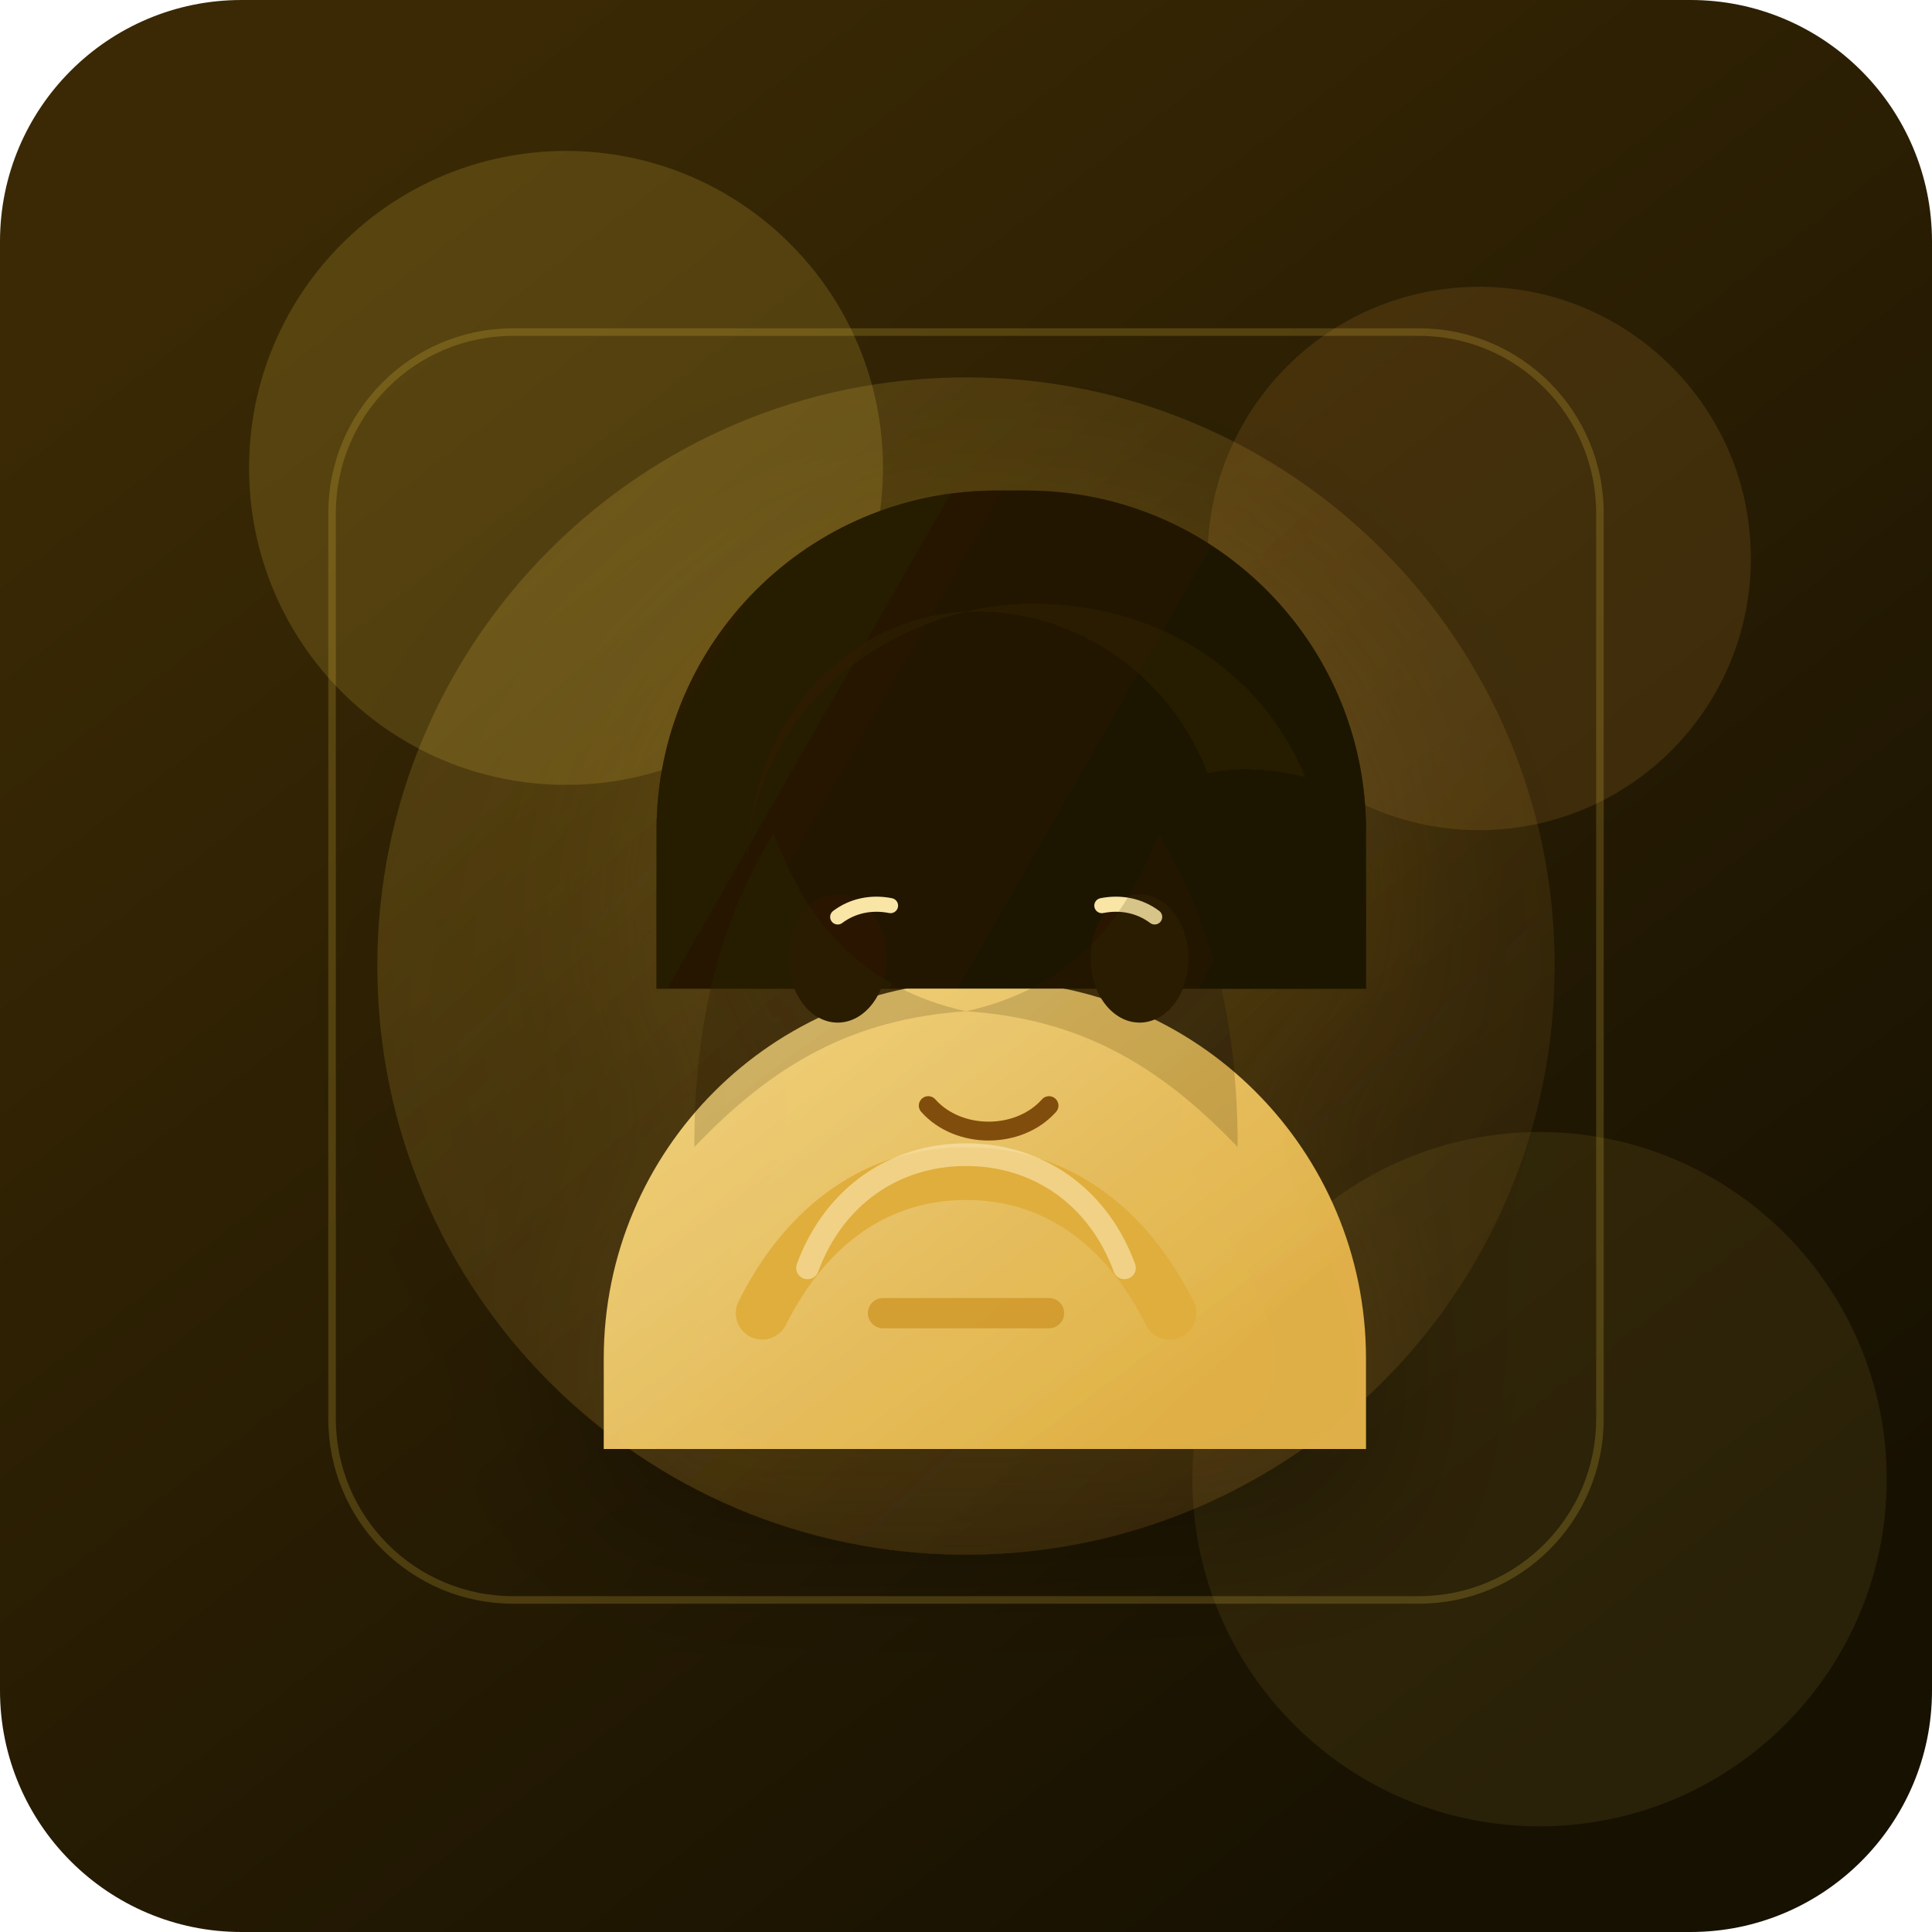
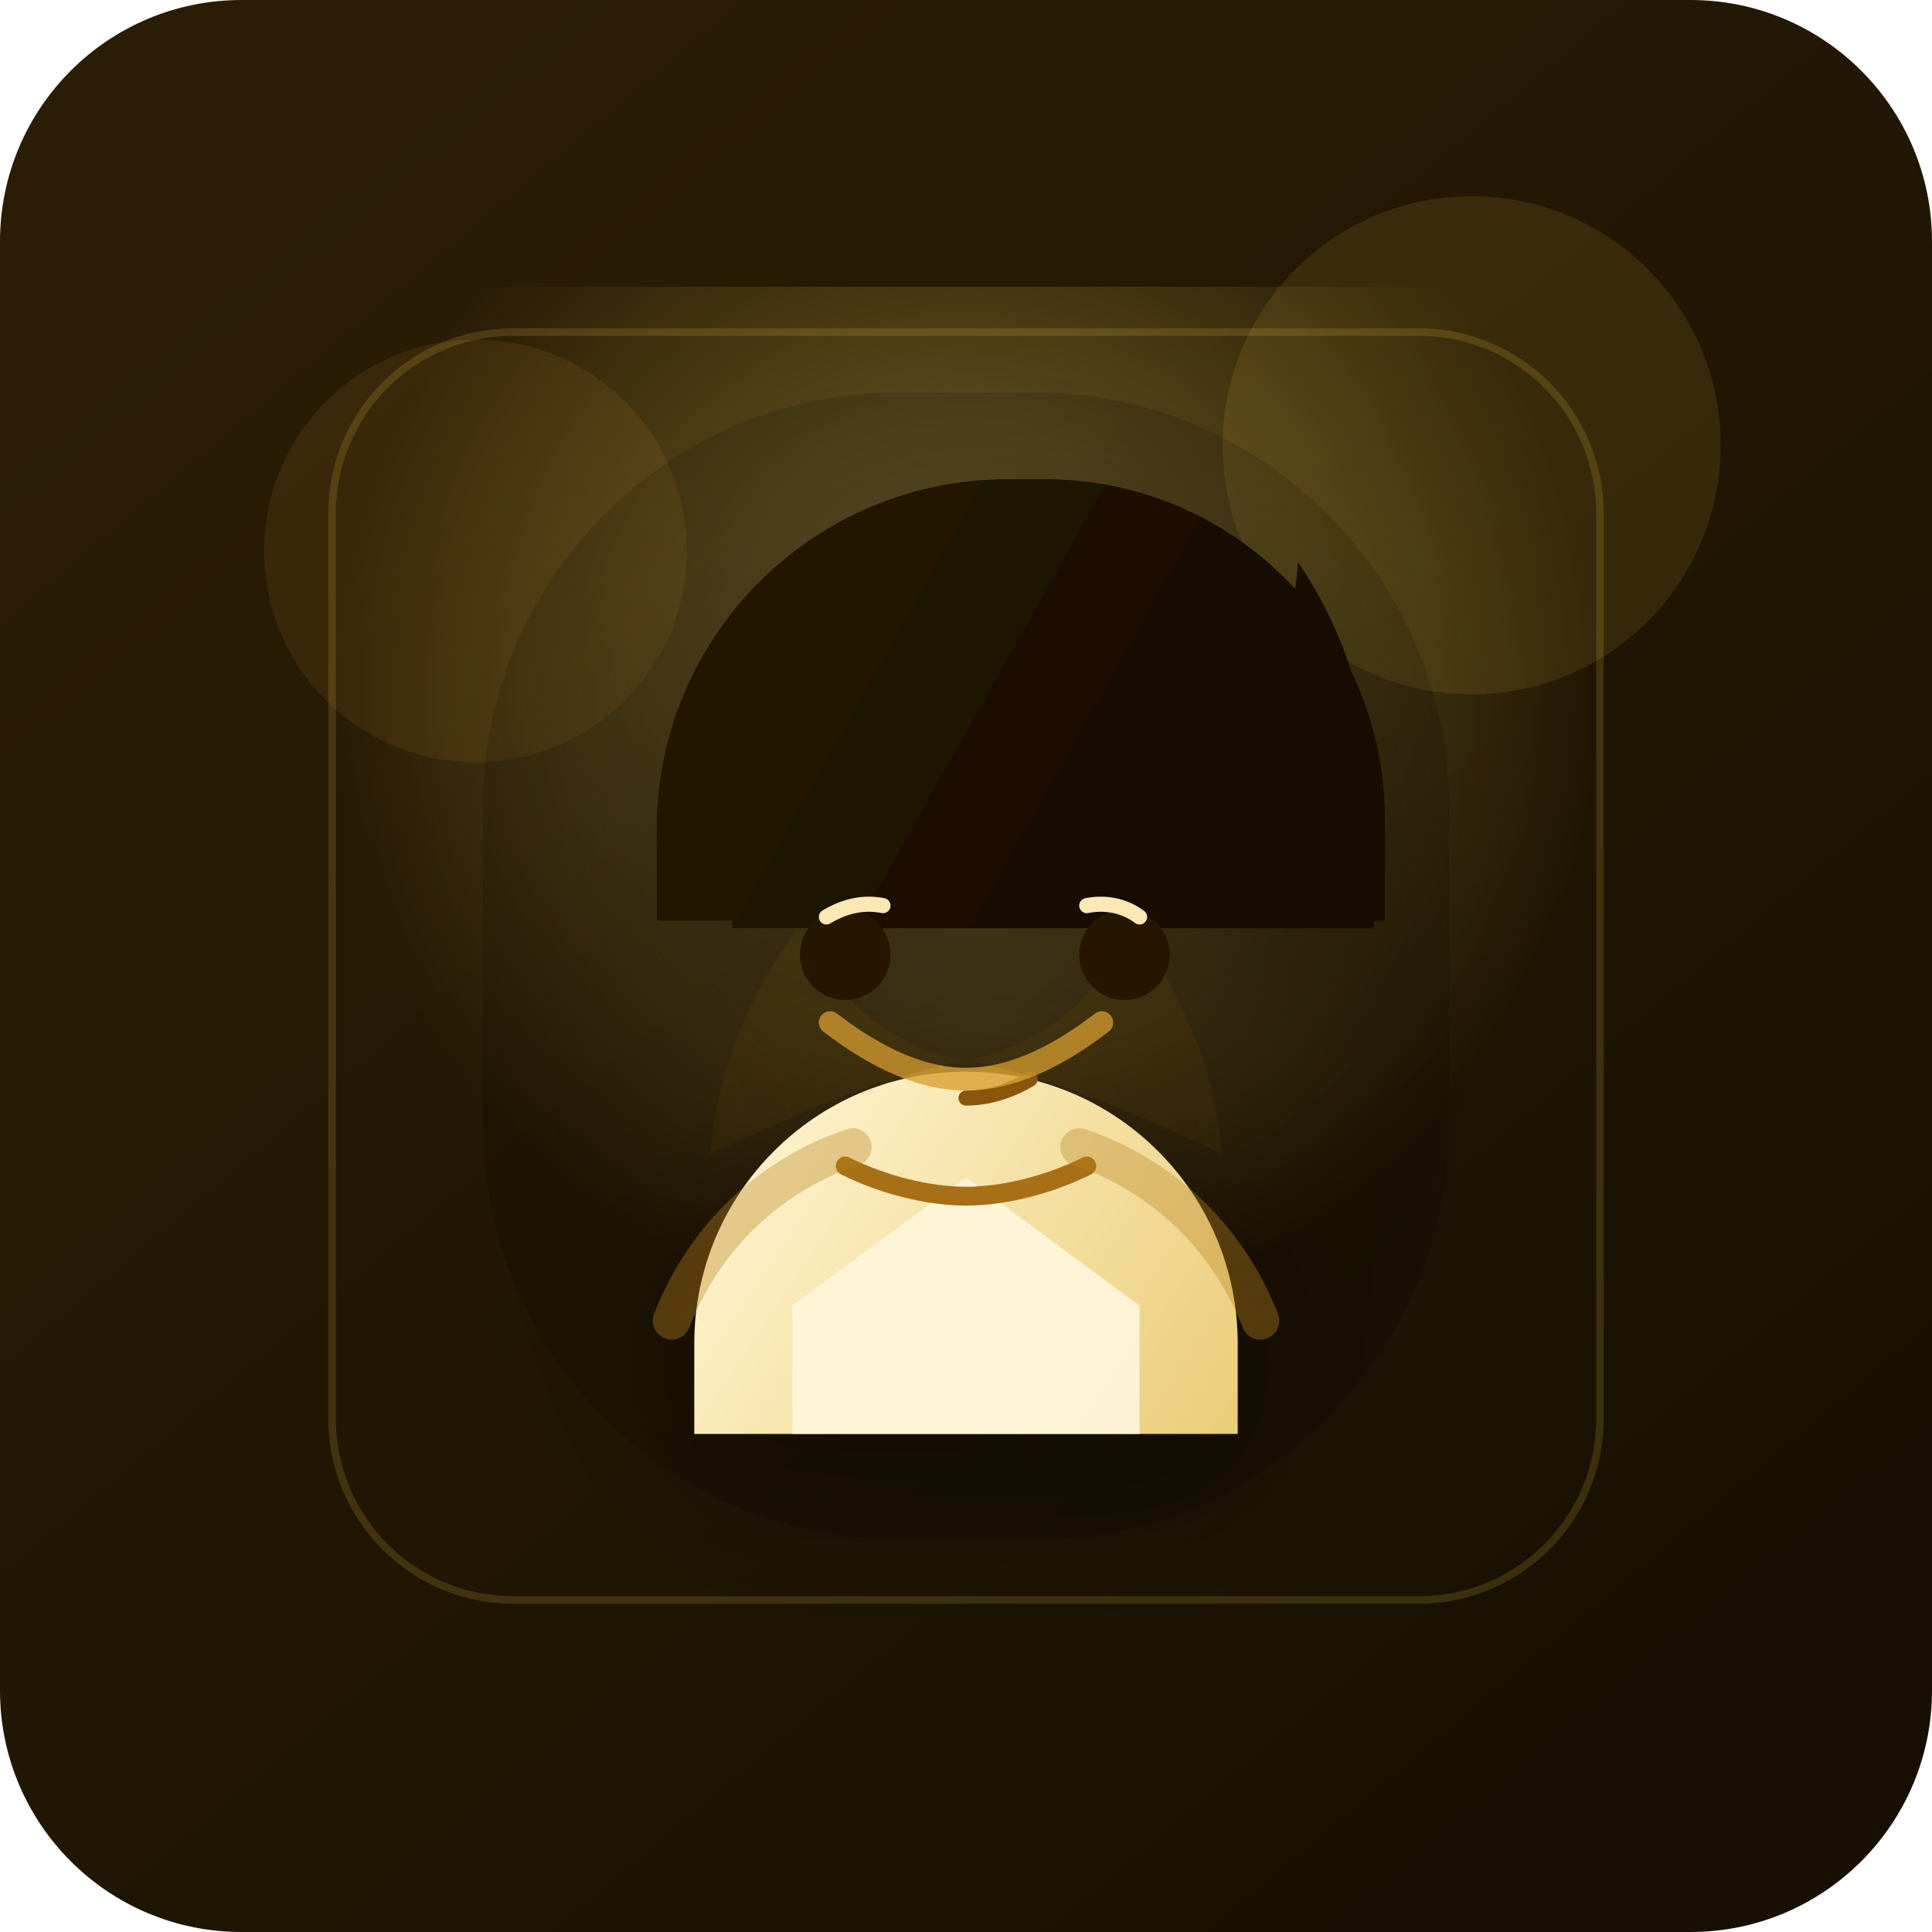
<svg xmlns="http://www.w3.org/2000/svg" width="512" height="512" viewBox="0 0 512 512" fill="none" role="img" aria-labelledby="title desc">
  <defs>
-     <linearGradient id="bg" x1="96" y1="40" x2="420" y2="460" gradientUnits="userSpaceOnUse">
-       <stop stop-color="#3A2904" />
-       <stop offset="1" stop-color="#171102" />
+     <linearGradient id="bg" x1="80" y1="44" x2="436" y2="468" gradientUnits="userSpaceOnUse">
+       <stop stop-color="#2B1D05" />
+       <stop offset="1" stop-color="#171002" />
    </linearGradient>
-     <linearGradient id="glow" x1="110" y1="92" x2="390" y2="400" gradientUnits="userSpaceOnUse">
-       <stop stop-color="#FFD84D" stop-opacity="0.95" />
-       <stop offset="1" stop-color="#FFB347" stop-opacity="0.25" />
+     <radialGradient id="halo" cx="0" cy="0" r="1" gradientUnits="userSpaceOnUse" gradientTransform="translate(256 184) rotate(90) scale(168 168)">
+       <stop stop-color="#FFE38C" stop-opacity="0.42" />
+       <stop offset="1" stop-color="#FFD84D" stop-opacity="0" />
+     </radialGradient>
+     <linearGradient id="skin" x1="182" y1="168" x2="330" y2="366" gradientUnits="userSpaceOnUse">
+       <stop stop-color="#FFEFB8" />
+       <stop offset="1" stop-color="#E8BE61" />
    </linearGradient>
-     <linearGradient id="face" x1="180" y1="156" x2="328" y2="356" gradientUnits="userSpaceOnUse">
-       <stop stop-color="#FFE9A1" />
-       <stop offset="1" stop-color="#E5B54B" />
+     <linearGradient id="hair" x1="160" y1="110" x2="352" y2="218" gradientUnits="userSpaceOnUse">
+       <stop stop-color="#2A1A04" />
+       <stop offset="1" stop-color="#120B01" />
    </linearGradient>
-     <linearGradient id="hair" x1="156" y1="110" x2="348" y2="220" gradientUnits="userSpaceOnUse">
-       <stop stop-color="#2E1F05" />
-       <stop offset="1" stop-color="#1A1202" />
+     <linearGradient id="shirt" x1="170" y1="330" x2="342" y2="446" gradientUnits="userSpaceOnUse">
+       <stop stop-color="#FFF4CF" />
+       <stop offset="1" stop-color="#E4C15E" />
    </linearGradient>
    <filter id="shadow" x="56" y="56" width="400" height="400" filterUnits="userSpaceOnUse" color-interpolation-filters="sRGB">
-       <feDropShadow dx="0" dy="18" stdDeviation="22" flood-color="#000000" flood-opacity="0.35" />
+       <feDropShadow dx="0" dy="14" stdDeviation="18" flood-color="#000000" flood-opacity="0.28" />
    </filter>
  </defs>
  <rect width="512" height="512" rx="64" fill="url(#bg)" />
-   <circle cx="150" cy="124" r="84" fill="#FFD84D" fill-opacity="0.16" />
-   <circle cx="392" cy="148" r="72" fill="#FFB347" fill-opacity="0.12" />
-   <circle cx="408" cy="392" r="92" fill="#FFD84D" fill-opacity="0.08" />
+   <rect x="76" y="76" width="360" height="360" rx="46" fill="url(#halo)" />
+   <circle cx="390" cy="118" r="66" fill="#FFD84D" fill-opacity="0.10" />
+   <circle cx="126" cy="146" r="56" fill="#FFB347" fill-opacity="0.08" />
  <g filter="url(#shadow)">
-     <circle cx="256" cy="256" r="156" fill="url(#glow)" fill-opacity="0.18" />
-     <path d="M160 360C160 304.771 204.771 260 260 260H262C317.229 260 362 304.771 362 360V384H160V360Z" fill="url(#face)" opacity="0.96" />
-     <path d="M174 220C174 170.294 214.294 130 264 130H272C321.706 130 362 170.294 362 220V262H174V220Z" fill="url(#hair)" />
-     <path d="M194 238C194 202.654 222.654 174 258 174H276C311.346 174 340 202.654 340 238V258H194V238Z" fill="url(#hair)" />
-     <path d="M198 228C200 188 236 160 274 160C306 160 334 177 346 206C338 204 328 203 320 205C308 173 274 156 244 164C219 171 199 194 198 228Z" fill="#3A2904" opacity="0.35" />
-     <ellipse cx="222" cy="254" rx="13" ry="17" fill="#2A1703" />
-     <ellipse cx="302" cy="254" rx="13" ry="17" fill="#2A1703" />
-     <path d="M222 243C226 240 231 239 236 240" stroke="#F9E6A6" stroke-width="4" stroke-linecap="round" />
-     <path d="M292 240C297 239 302 240 306 243" stroke="#F9E6A6" stroke-width="4" stroke-linecap="round" />
-     <path d="M246 293C254 302 270 302 278 293" stroke="#814E07" stroke-width="5" stroke-linecap="round" />
-     <path d="M202 348C214 324 233 311 256 311C279 311 298 324 310 348" stroke="#E0AE3C" stroke-width="14" stroke-linecap="round" />
-     <path d="M214 336C221 317 237 306 256 306C275 306 291 317 298 336" stroke="#FFEFC0" stroke-opacity="0.55" stroke-width="6" stroke-linecap="round" />
-     <path d="M184 304C184 270 191 244 205 221C214 245 229 262 256 268C226 270 205 282 184 304Z" fill="#3A2904" opacity="0.18" />
-     <path d="M328 304C328 270 321 244 307 221C298 245 283 262 256 268C286 270 307 282 328 304Z" fill="#3A2904" opacity="0.18" />
-     <path d="M234 348H278" stroke="#C98D1C" stroke-width="8" stroke-linecap="round" opacity="0.65" />
+     <rect x="128" y="104" width="256" height="304" rx="110" fill="#1E1403" fill-opacity="0.14" />
+     <path d="M184 356C184 316.235 216.235 284 256 284C295.765 284 328 316.235 328 356V380H184V356Z" fill="url(#shirt)" />
+     <path d="M210 346L256 312L302 346V380H210V346Z" fill="#FFF7DE" fill-opacity="0.88" />
+     <path d="M174 220C174 168.578 215.578 127 267 127H277C326.706 127 367 167.294 367 217V244H174V220Z" fill="url(#hair)" />
+     <path d="M194 223C194 195 201 174 216 157C224 181 239 198 257 204C279 211 304 206 327 194C337 180 343 165 344 149C357 168 364 191 364 217V246H194V223Z" fill="url(#hair)" />
+     <circle cx="224" cy="253" r="12" fill="#261303" />
+     <circle cx="298" cy="253" r="12" fill="#261303" />
+     <path d="M219 243C224 240 229 239 234 240" stroke="#FBE8B5" stroke-width="4" stroke-linecap="round" />
+     <path d="M288 240C293 239 298 240 302 243" stroke="#FBE8B5" stroke-width="4" stroke-linecap="round" />
+     <path d="M256 291C262 291 268 289 273 286" stroke="#8A5710" stroke-width="4" stroke-linecap="round" />
+     <path d="M224 309C234 314 246 317 256 317C266 317 278 314 288 309" stroke="#A86F16" stroke-width="5" stroke-linecap="round" />
+     <path d="M220 271C233 281 245 286 256 286C267 286 279 281 292 271" stroke="#D8A133" stroke-width="6" stroke-linecap="round" opacity="0.8" />
+     <path d="M188 306C190 284 198 264 212 245C221 265 236 277 256 281C236 285 218 292 188 306Z" fill="#3A2504" opacity="0.10" />
+     <path d="M324 306C322 284 314 264 300 245C291 265 276 277 256 281C276 285 294 292 324 306Z" fill="#3A2504" opacity="0.10" />
+     <path d="M178 350C187 327 205 311 226 304" stroke="#B57D1A" stroke-width="10" stroke-linecap="round" opacity="0.34" />
+     <path d="M334 350C325 327 307 311 286 304" stroke="#B57D1A" stroke-width="10" stroke-linecap="round" opacity="0.34" />
  </g>
-   <rect x="88" y="88" width="336" height="336" rx="48" stroke="#FFD84D" stroke-opacity="0.18" stroke-width="2" />
+   <rect x="88" y="88" width="336" height="336" rx="48" stroke="#FFD84D" stroke-opacity="0.15" stroke-width="2" />
</svg>
